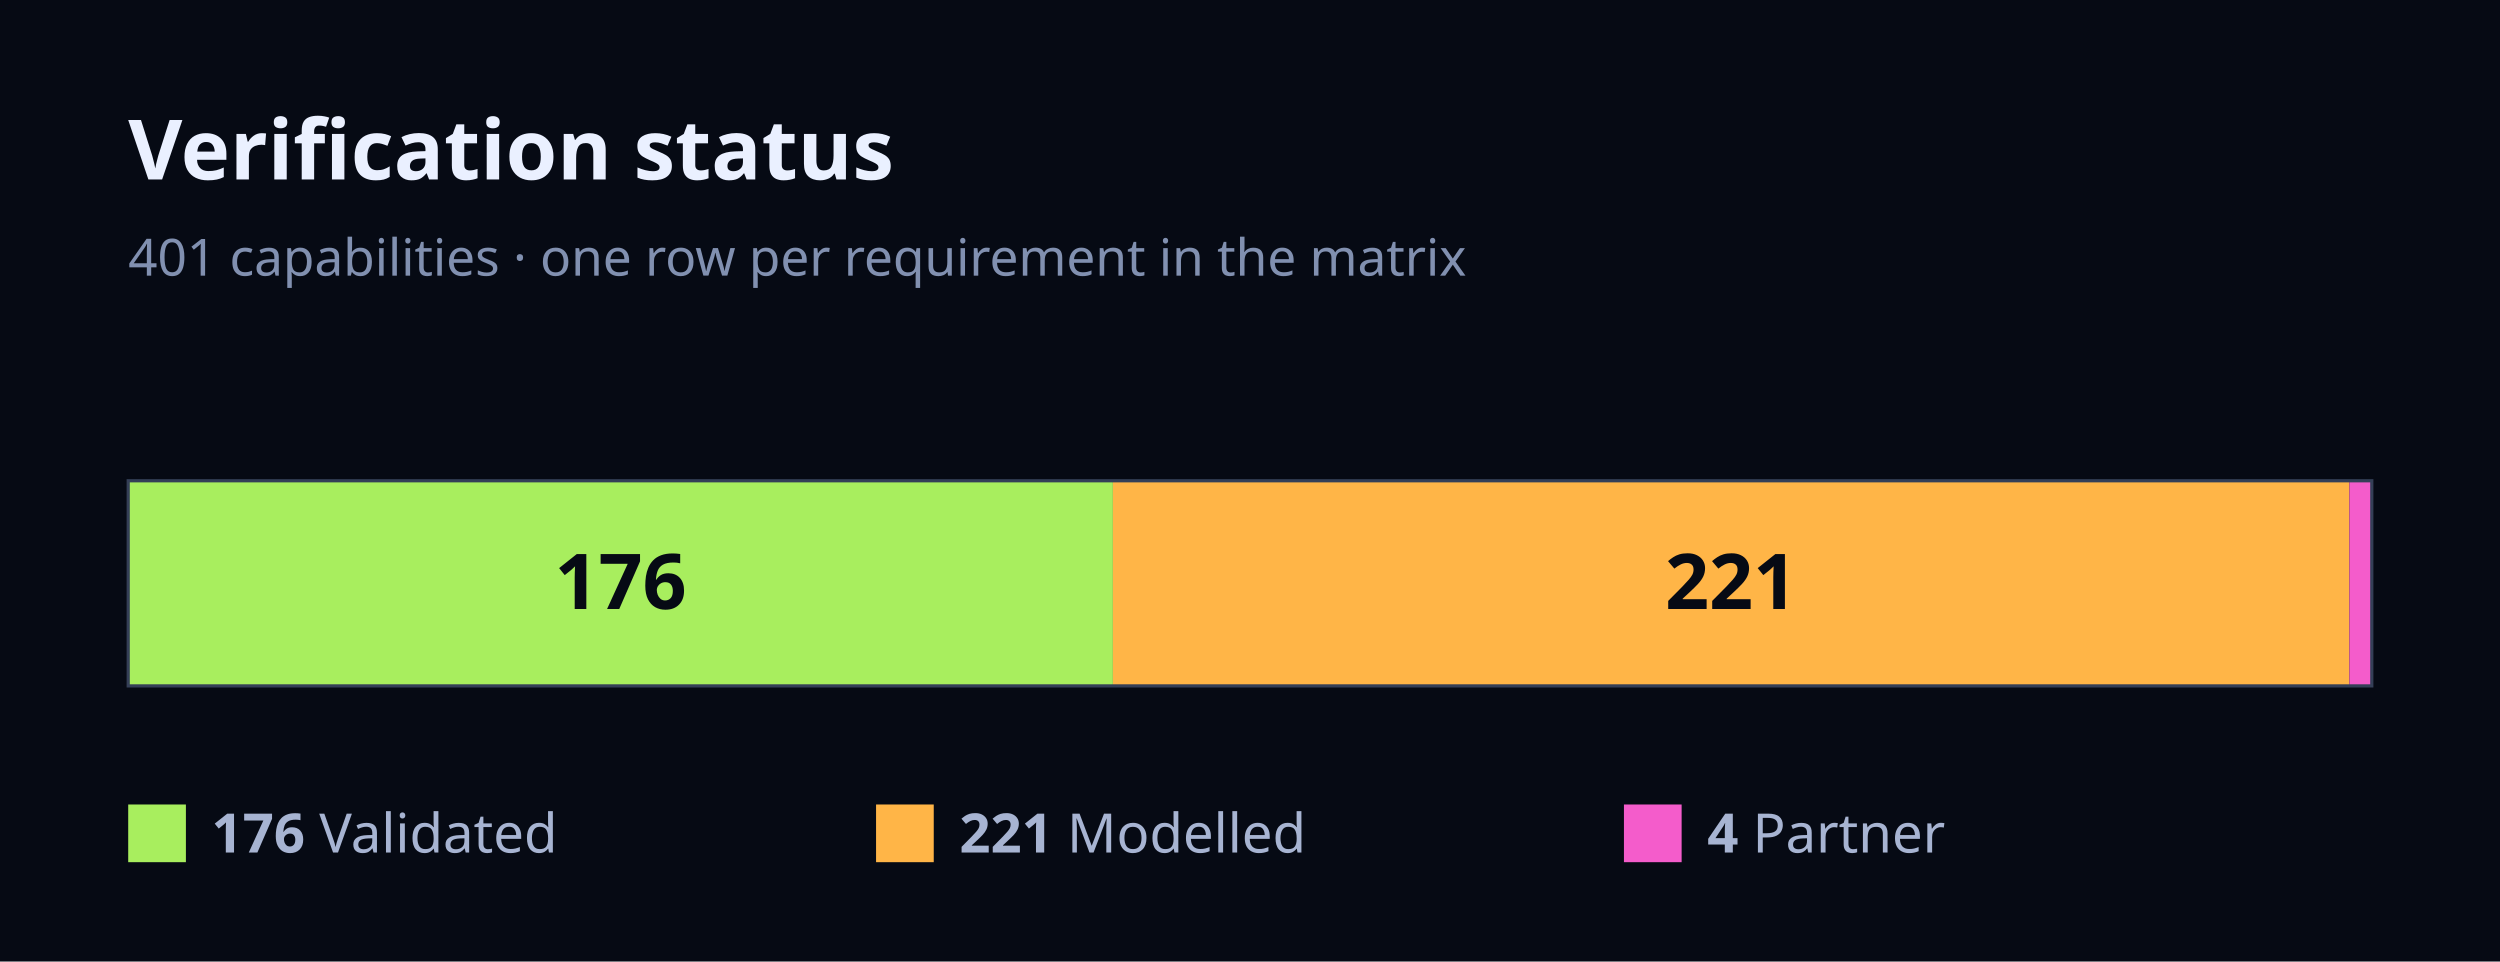
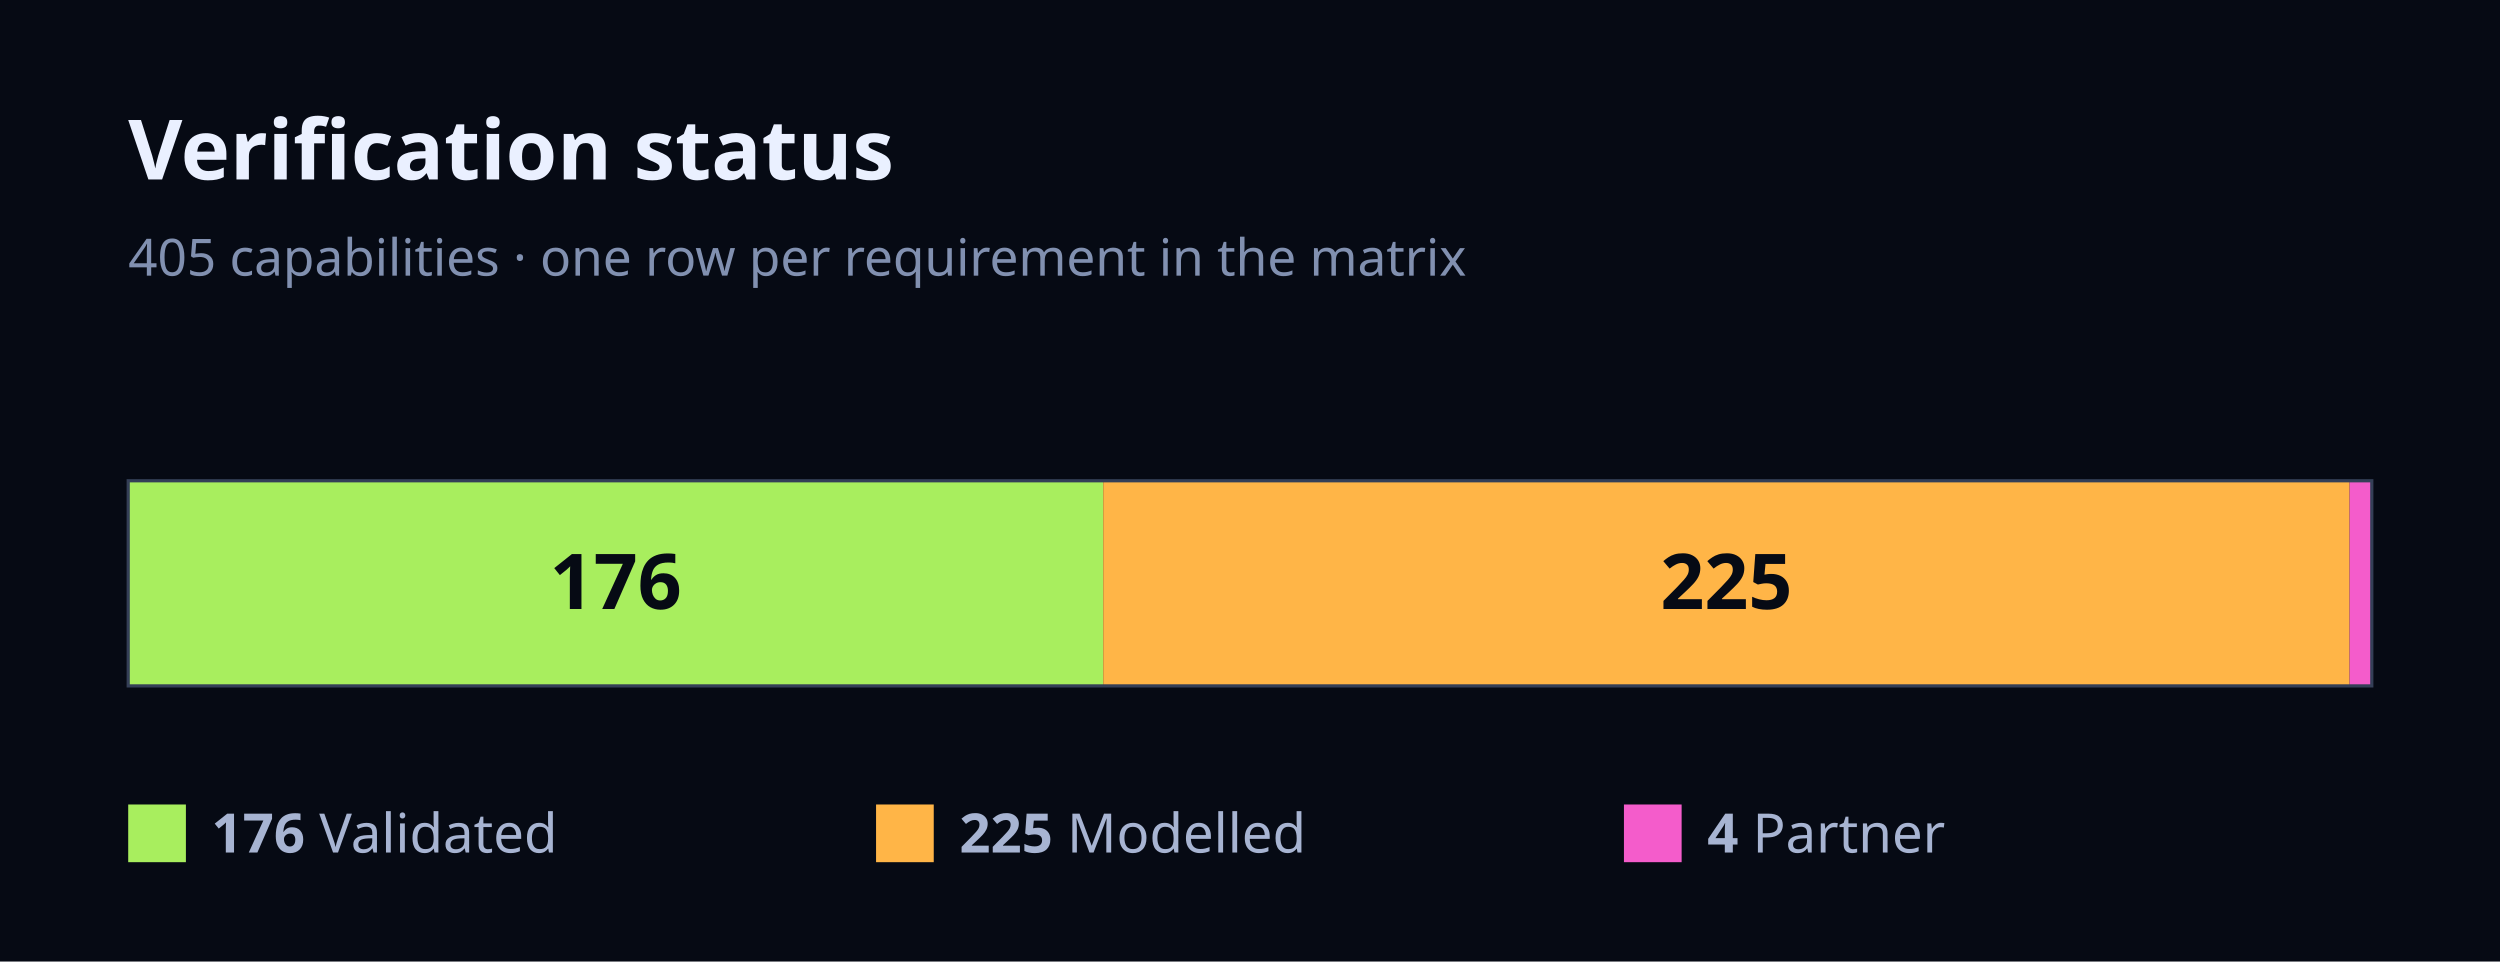
<svg xmlns="http://www.w3.org/2000/svg" width="780" height="300" viewBox="0 0 780 300" font-family="Geist, ui-sans-serif, system-ui, sans-serif">
  <rect x="0" y="0" width="780" height="300" fill="#060A14" />
  <text x="40" y="56" font-size="26" font-weight="700" fill="#EAF0FF">Verification status</text>
-   <text x="40" y="86" font-size="16" fill="#8190B0">401 capabilities · one row per requirement in the matrix</text>
-   <rect x="40" y="150" width="307.23" height="64" fill="#A8EE5E" />
-   <text x="193.62" y="190" font-size="24" font-weight="700" fill="#060A14" text-anchor="middle">176</text>
-   <rect x="347.23" y="150" width="385.79" height="64" fill="#FFB547" />
-   <text x="540.12" y="190" font-size="24" font-weight="700" fill="#060A14" text-anchor="middle">221</text>
-   <rect x="733.02" y="150" width="6.98" height="64" fill="#F45CCB" />
+   <text x="40" y="86" font-size="16" fill="#8190B0">405 capabilities · one row per requirement in the matrix</text>
+   <rect x="40" y="150" width="304.2" height="64" fill="#A8EE5E" />
+   <text x="192.1" y="190" font-size="24" font-weight="700" fill="#060A14" text-anchor="middle">176</text>
+   <rect x="344.2" y="150" width="388.89" height="64" fill="#FFB547" />
+   <text x="538.64" y="190" font-size="24" font-weight="700" fill="#060A14" text-anchor="middle">225</text>
+   <rect x="733.09" y="150" width="6.91" height="64" fill="#F45CCB" />
  <rect x="40" y="150" width="700" height="64" fill="none" stroke="#343F57" stroke-width="1" />
  <rect x="40" y="251" width="18" height="18" fill="#A8EE5E" />
  <text x="66" y="266" font-size="17" fill="#A7B4D2">
    <tspan font-weight="700">176</tspan> Validated</text>
  <rect x="273.33" y="251" width="18" height="18" fill="#FFB547" />
  <text x="299.33" y="266" font-size="17" fill="#A7B4D2">
-     <tspan font-weight="700">221</tspan> Modelled</text>
+     <tspan font-weight="700">225</tspan> Modelled</text>
  <rect x="506.67" y="251" width="18" height="18" fill="#F45CCB" />
  <text x="532.67" y="266" font-size="17" fill="#A7B4D2">
    <tspan font-weight="700">4</tspan> Partner</text>
</svg>
